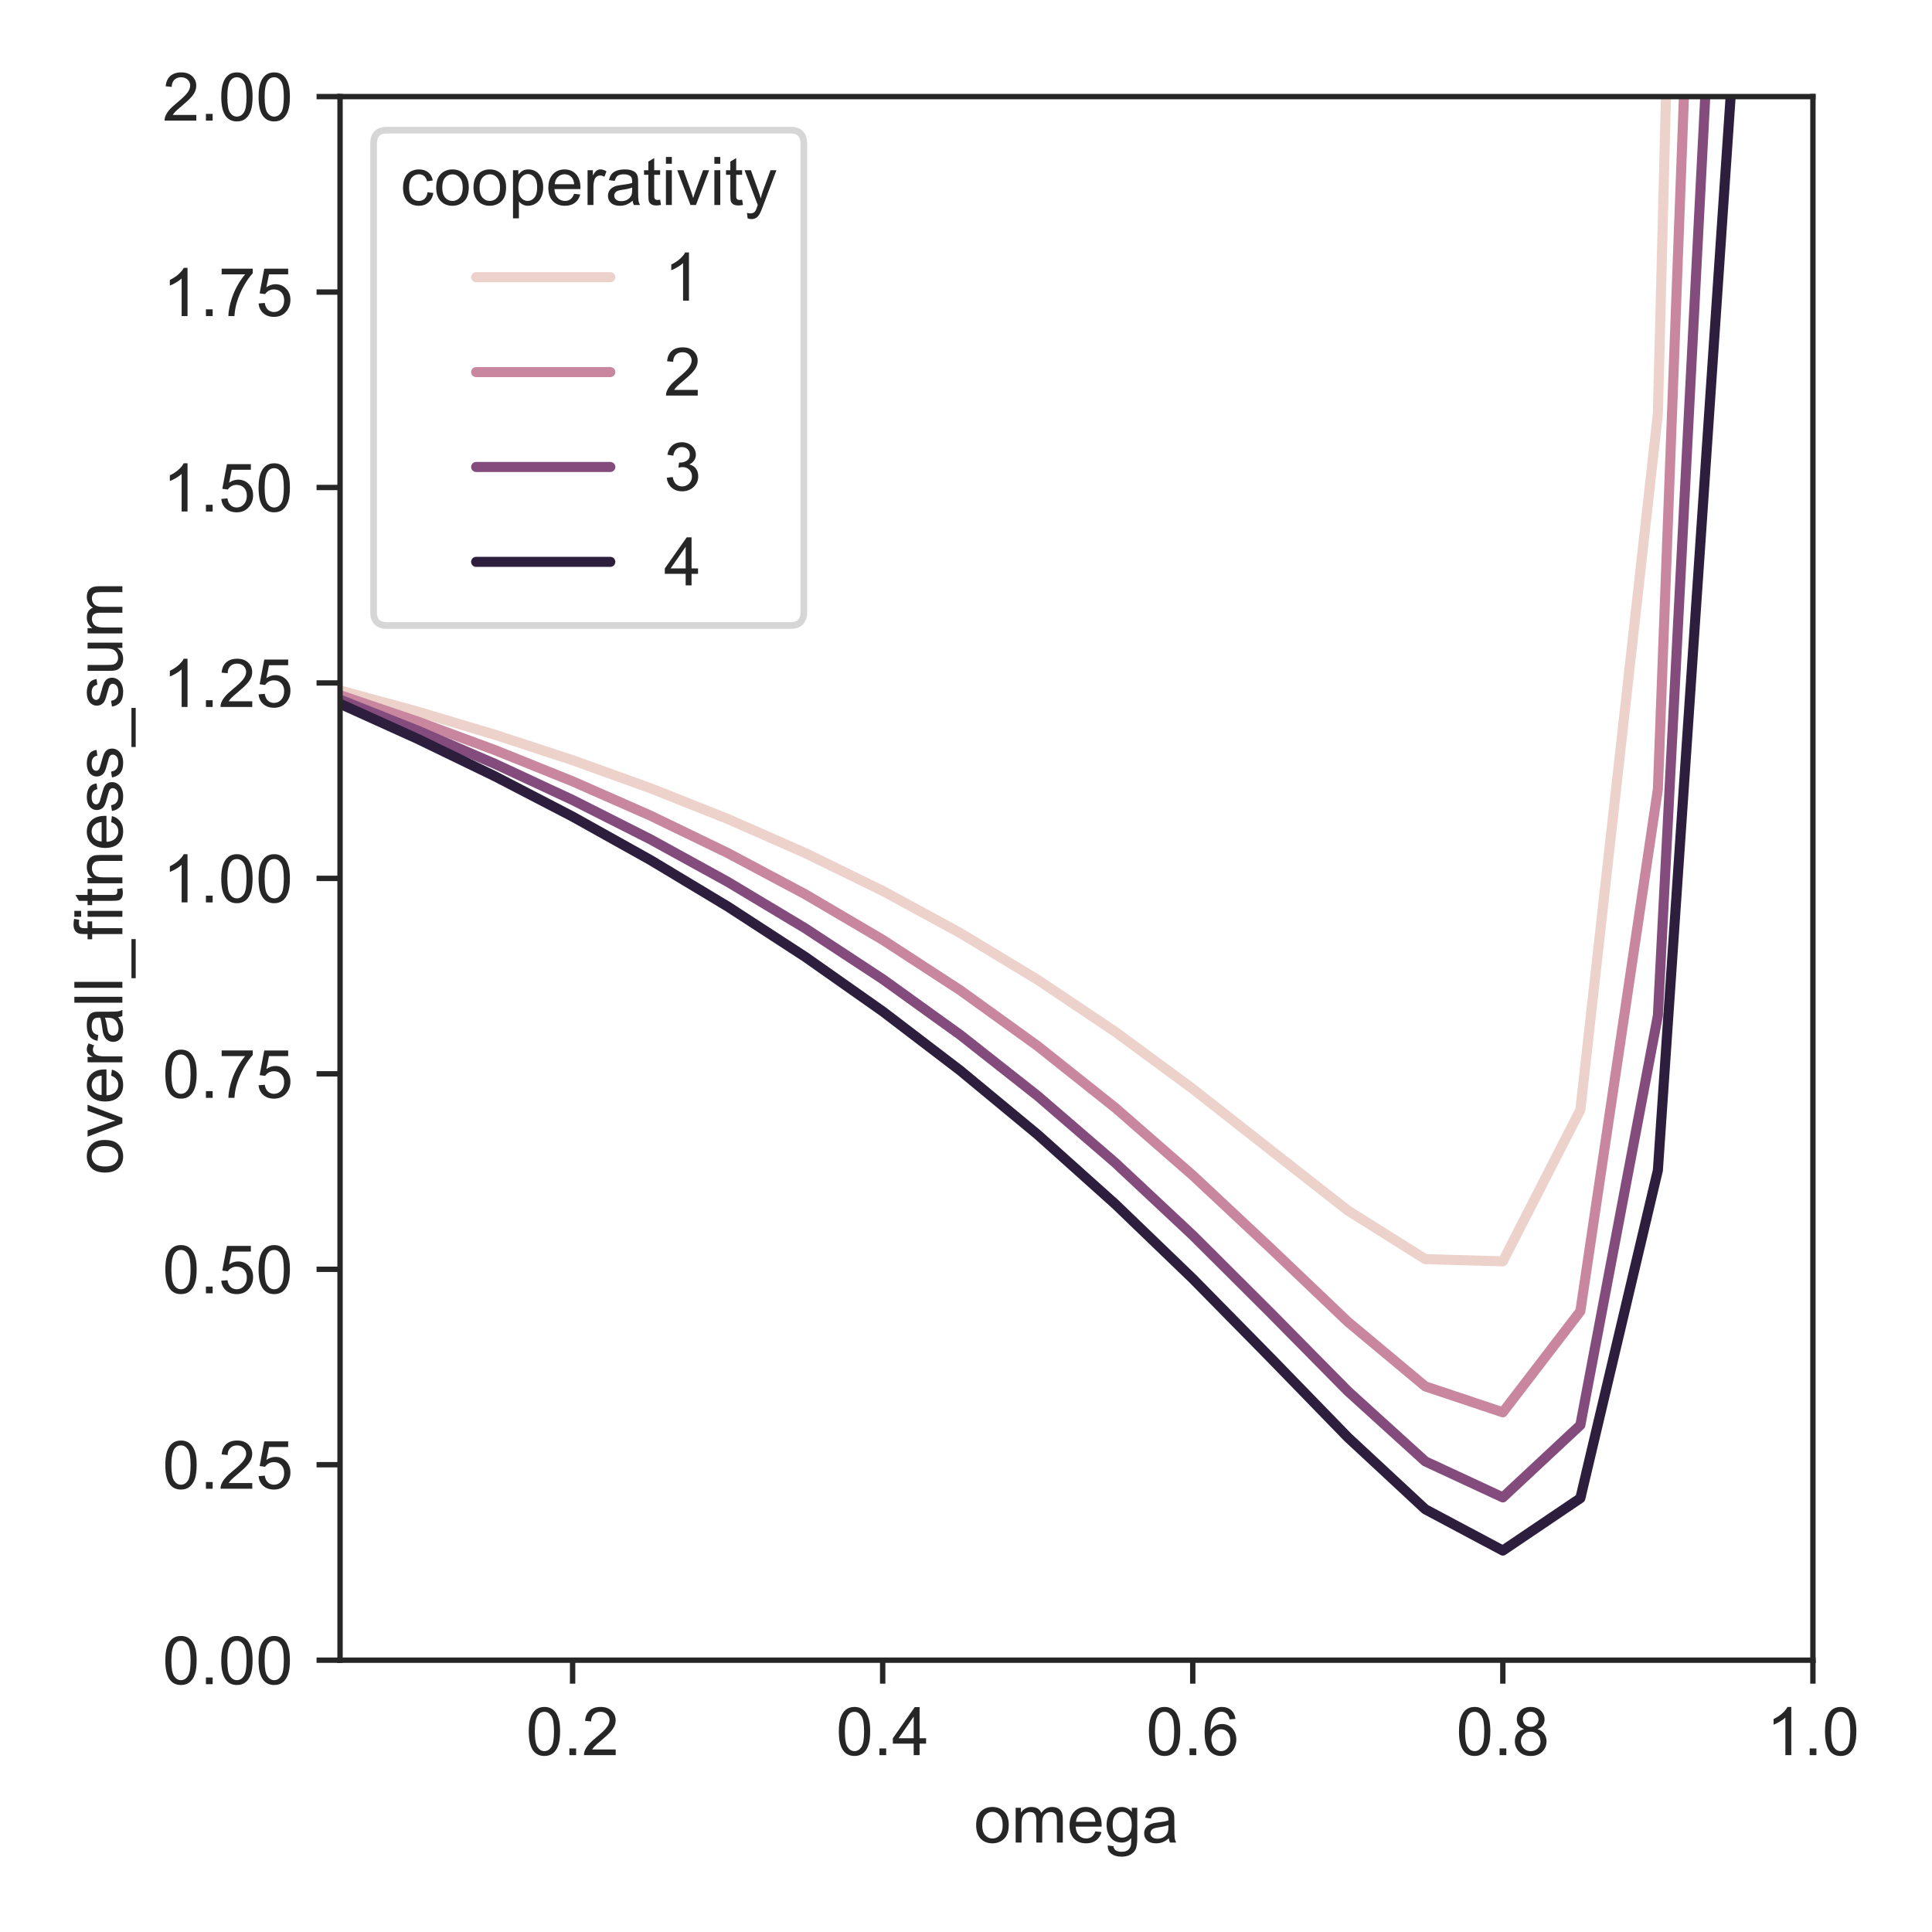
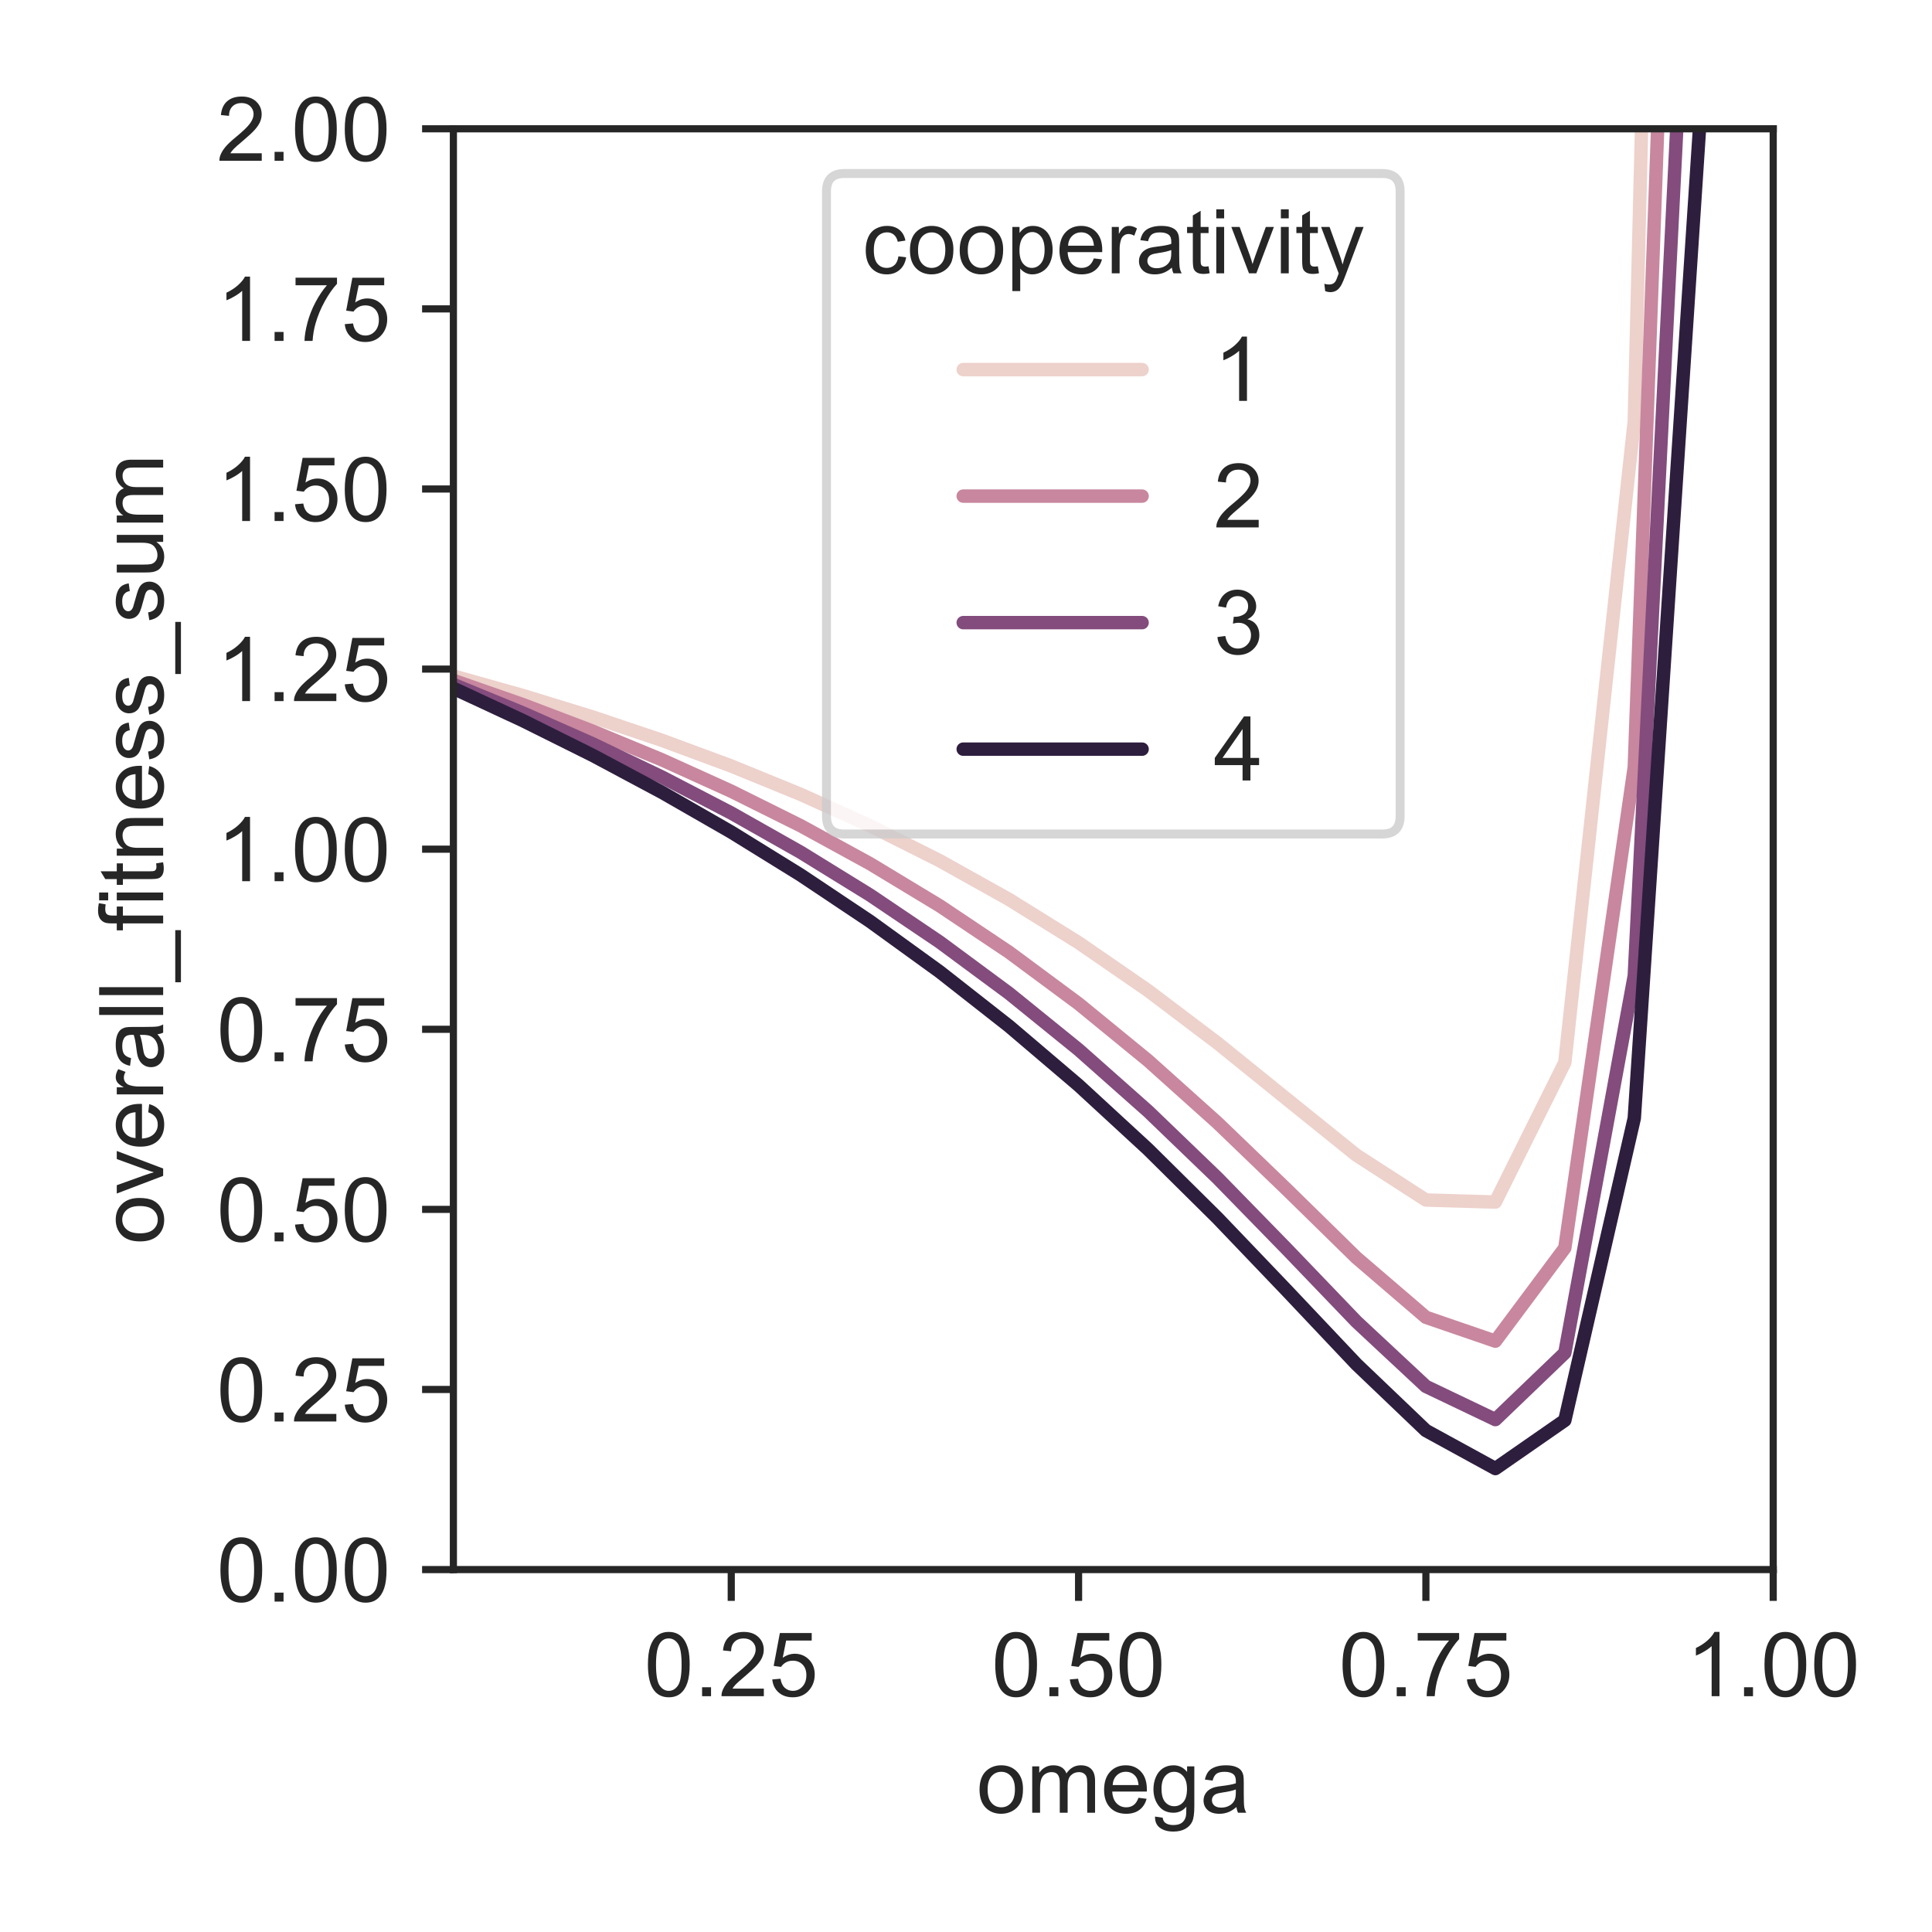
- <svg xmlns="http://www.w3.org/2000/svg" xmlns:xlink="http://www.w3.org/1999/xlink" width="288pt" height="288pt" viewBox="0 0 288 288" version="1.1">
+ <svg xmlns="http://www.w3.org/2000/svg" xmlns:xlink="http://www.w3.org/1999/xlink" width="216pt" height="216pt" viewBox="0 0 216 216" version="1.1">
  <defs>
    <style type="text/css">*{stroke-linejoin: round; stroke-linecap: butt}</style>
  </defs>
  <g id="figure_1">
    <g id="patch_1">
-       <path d="M 0 288  L 288 288  L 288 0  L 0 0  z " style="fill: #ffffff" />
+       <path d="M 0 216  L 216 216  L 216 0  L 0 0  z " style="fill: #ffffff" />
    </g>
    <g id="axes_1">
      <g id="patch_2">
-         <path d="M 50.69 247.48  L 270.248 247.48  L 270.248 14.4  L 50.69 14.4  z " style="fill: #ffffff" />
+         <path d="M 50.69 175.48  L 198.248 175.48  L 198.248 14.4  L 50.69 14.4  z " style="fill: #ffffff" />
      </g>
      <g id="matplotlib.axis_1">
        <g id="xtick_1">
          <g id="line2d_1">
            <defs>
-               <path id="mecb8805263" d="M 0 0  L 0 3.5  " style="stroke: #262626; stroke-width: 0.8" />
-             </defs>
-             <g>
-               <use xlink:href="#mecb8805263" x="85.357" y="247.48" style="fill: #262626; stroke: #262626; stroke-width: 0.8" />
+               <path id="ma1449788e1" d="M 0 0  L 0 3.5  " style="stroke: #262626; stroke-width: 0.8" />
+             </defs>
+             <g>
+               <use xlink:href="#ma1449788e1" x="81.755" y="175.48" style="fill: #262626; stroke: #262626; stroke-width: 0.8" />
            </g>
          </g>
          <g id="text_1">
-             <g style="fill: #262626" transform="translate(78.40697 261.6378)scale(0.1 -0.1)">
+             <g style="fill: #262626" transform="translate(72.02427 189.6378)scale(0.1 -0.1)">
              <defs>
                <path id="ArialMT-30" d="M 266 2259  Q 266 3072 433 3567  Q 600 4063 929 4331  Q 1259 4600 1759 4600  Q 2128 4600 2406 4451  Q 2684 4303 2865 4023  Q 3047 3744 3150 3342  Q 3253 2941 3253 2259  Q 3253 1453 3087 958  Q 2922 463 2592 192  Q 2263 -78 1759 -78  Q 1097 -78 719 397  Q 266 969 266 2259  z M 844 2259  Q 844 1131 1108 757  Q 1372 384 1759 384  Q 2147 384 2411 759  Q 2675 1134 2675 2259  Q 2675 3391 2411 3762  Q 2147 4134 1753 4134  Q 1366 4134 1134 3806  Q 844 3388 844 2259  z " transform="scale(0.015625)" />
                <path id="ArialMT-2e" d="M 581 0  L 581 641  L 1222 641  L 1222 0  L 581 0  z " transform="scale(0.015625)" />
                <path id="ArialMT-32" d="M 3222 541  L 3222 0  L 194 0  Q 188 203 259 391  Q 375 700 629 1000  Q 884 1300 1366 1694  Q 2113 2306 2375 2664  Q 2638 3022 2638 3341  Q 2638 3675 2398 3904  Q 2159 4134 1775 4134  Q 1369 4134 1125 3890  Q 881 3647 878 3216  L 300 3275  Q 359 3922 746 4261  Q 1134 4600 1788 4600  Q 2447 4600 2831 4234  Q 3216 3869 3216 3328  Q 3216 3053 3103 2787  Q 2991 2522 2730 2228  Q 2469 1934 1863 1422  Q 1356 997 1212 845  Q 1069 694 975 541  L 3222 541  z " transform="scale(0.015625)" />
+                 <path id="ArialMT-35" d="M 266 1200  L 856 1250  Q 922 819 1161 601  Q 1400 384 1738 384  Q 2144 384 2425 690  Q 2706 997 2706 1503  Q 2706 1984 2436 2262  Q 2166 2541 1728 2541  Q 1456 2541 1237 2417  Q 1019 2294 894 2097  L 366 2166  L 809 4519  L 3088 4519  L 3088 3981  L 1259 3981  L 1013 2750  Q 1425 3038 1878 3038  Q 2478 3038 2890 2622  Q 3303 2206 3303 1553  Q 3303 931 2941 478  Q 2500 -78 1738 -78  Q 1113 -78 717 272  Q 322 622 266 1200  z " transform="scale(0.015625)" />
              </defs>
              <use xlink:href="#ArialMT-30" />
              <use xlink:href="#ArialMT-2e" x="55.615" />
              <use xlink:href="#ArialMT-32" x="83.398" />
+               <use xlink:href="#ArialMT-35" x="139.014" />
            </g>
          </g>
        </g>
        <g id="xtick_2">
          <g id="line2d_2">
            <g>
-               <use xlink:href="#mecb8805263" x="131.58" y="247.48" style="fill: #262626; stroke: #262626; stroke-width: 0.8" />
+               <use xlink:href="#ma1449788e1" x="120.586" y="175.48" style="fill: #262626; stroke: #262626; stroke-width: 0.8" />
            </g>
          </g>
          <g id="text_2">
-             <g style="fill: #262626" transform="translate(124.6296 261.6378)scale(0.1 -0.1)">
-               <defs>
-                 <path id="ArialMT-34" d="M 2069 0  L 2069 1097  L 81 1097  L 81 1613  L 2172 4581  L 2631 4581  L 2631 1613  L 3250 1613  L 3250 1097  L 2631 1097  L 2631 0  L 2069 0  z M 2069 1613  L 2069 3678  L 634 1613  L 2069 1613  z " transform="scale(0.015625)" />
-               </defs>
-               <use xlink:href="#ArialMT-30" />
-               <use xlink:href="#ArialMT-2e" x="55.615" />
-               <use xlink:href="#ArialMT-34" x="83.398" />
+             <g style="fill: #262626" transform="translate(110.8552 189.6378)scale(0.1 -0.1)">
+               <use xlink:href="#ArialMT-30" />
+               <use xlink:href="#ArialMT-2e" x="55.615" />
+               <use xlink:href="#ArialMT-35" x="83.398" />
+               <use xlink:href="#ArialMT-30" x="139.014" />
            </g>
          </g>
        </g>
        <g id="xtick_3">
          <g id="line2d_3">
            <g>
-               <use xlink:href="#mecb8805263" x="177.802" y="247.48" style="fill: #262626; stroke: #262626; stroke-width: 0.8" />
+               <use xlink:href="#ma1449788e1" x="159.417" y="175.48" style="fill: #262626; stroke: #262626; stroke-width: 0.8" />
            </g>
          </g>
          <g id="text_3">
-             <g style="fill: #262626" transform="translate(170.8522 261.6378)scale(0.1 -0.1)">
+             <g style="fill: #262626" transform="translate(149.6861 189.6378)scale(0.1 -0.1)">
              <defs>
-                 <path id="ArialMT-36" d="M 3184 3459  L 2625 3416  Q 2550 3747 2413 3897  Q 2184 4138 1850 4138  Q 1581 4138 1378 3988  Q 1113 3794 959 3422  Q 806 3050 800 2363  Q 1003 2672 1297 2822  Q 1591 2972 1913 2972  Q 2475 2972 2870 2558  Q 3266 2144 3266 1488  Q 3266 1056 3080 686  Q 2894 316 2569 119  Q 2244 -78 1831 -78  Q 1128 -78 684 439  Q 241 956 241 2144  Q 241 3472 731 4075  Q 1159 4600 1884 4600  Q 2425 4600 2770 4297  Q 3116 3994 3184 3459  z M 888 1484  Q 888 1194 1011 928  Q 1134 663 1356 523  Q 1578 384 1822 384  Q 2178 384 2434 671  Q 2691 959 2691 1453  Q 2691 1928 2437 2201  Q 2184 2475 1800 2475  Q 1419 2475 1153 2201  Q 888 1928 888 1484  z " transform="scale(0.015625)" />
+                 <path id="ArialMT-37" d="M 303 3981  L 303 4522  L 3269 4522  L 3269 4084  Q 2831 3619 2401 2847  Q 1972 2075 1738 1259  Q 1569 684 1522 0  L 944 0  Q 953 541 1156 1306  Q 1359 2072 1739 2783  Q 2119 3494 2547 3981  L 303 3981  z " transform="scale(0.015625)" />
              </defs>
              <use xlink:href="#ArialMT-30" />
              <use xlink:href="#ArialMT-2e" x="55.615" />
-               <use xlink:href="#ArialMT-36" x="83.398" />
+               <use xlink:href="#ArialMT-37" x="83.398" />
+               <use xlink:href="#ArialMT-35" x="139.014" />
            </g>
          </g>
        </g>
        <g id="xtick_4">
          <g id="line2d_4">
            <g>
-               <use xlink:href="#mecb8805263" x="224.025" y="247.48" style="fill: #262626; stroke: #262626; stroke-width: 0.8" />
+               <use xlink:href="#ma1449788e1" x="198.248" y="175.48" style="fill: #262626; stroke: #262626; stroke-width: 0.8" />
            </g>
          </g>
          <g id="text_4">
-             <g style="fill: #262626" transform="translate(217.0749 261.6378)scale(0.1 -0.1)">
-               <defs>
-                 <path id="ArialMT-38" d="M 1131 2484  Q 781 2613 612 2850  Q 444 3088 444 3419  Q 444 3919 803 4259  Q 1163 4600 1759 4600  Q 2359 4600 2725 4251  Q 3091 3903 3091 3403  Q 3091 3084 2923 2848  Q 2756 2613 2416 2484  Q 2838 2347 3058 2040  Q 3278 1734 3278 1309  Q 3278 722 2862 322  Q 2447 -78 1769 -78  Q 1091 -78 675 323  Q 259 725 259 1325  Q 259 1772 486 2073  Q 713 2375 1131 2484  z M 1019 3438  Q 1019 3113 1228 2906  Q 1438 2700 1772 2700  Q 2097 2700 2305 2904  Q 2513 3109 2513 3406  Q 2513 3716 2298 3927  Q 2084 4138 1766 4138  Q 1444 4138 1231 3931  Q 1019 3725 1019 3438  z M 838 1322  Q 838 1081 952 856  Q 1066 631 1291 507  Q 1516 384 1775 384  Q 2178 384 2440 643  Q 2703 903 2703 1303  Q 2703 1709 2433 1975  Q 2163 2241 1756 2241  Q 1359 2241 1098 1978  Q 838 1716 838 1322  z " transform="scale(0.015625)" />
-               </defs>
-               <use xlink:href="#ArialMT-30" />
-               <use xlink:href="#ArialMT-2e" x="55.615" />
-               <use xlink:href="#ArialMT-38" x="83.398" />
-             </g>
-           </g>
-         </g>
-         <g id="xtick_5">
-           <g id="line2d_5">
-             <g>
-               <use xlink:href="#mecb8805263" x="270.248" y="247.48" style="fill: #262626; stroke: #262626; stroke-width: 0.8" />
-             </g>
-           </g>
-           <g id="text_5">
-             <g style="fill: #262626" transform="translate(263.2975 261.6378)scale(0.1 -0.1)">
+             <g style="fill: #262626" transform="translate(188.517 189.6378)scale(0.1 -0.1)">
              <defs>
                <path id="ArialMT-31" d="M 2384 0  L 1822 0  L 1822 3584  Q 1619 3391 1289 3197  Q 959 3003 697 2906  L 697 3450  Q 1169 3672 1522 3987  Q 1875 4303 2022 4600  L 2384 4600  L 2384 0  z " transform="scale(0.015625)" />
              </defs>
              <use xlink:href="#ArialMT-31" />
              <use xlink:href="#ArialMT-2e" x="55.615" />
              <use xlink:href="#ArialMT-30" x="83.398" />
-             </g>
-           </g>
-         </g>
-         <g id="text_6">
-           <g style="fill: #262626" transform="translate(145.182 274.6659)scale(0.1 -0.1)">
+               <use xlink:href="#ArialMT-30" x="139.014" />
+             </g>
+           </g>
+         </g>
+         <g id="text_5">
+           <g style="fill: #262626" transform="translate(109.182 202.6659)scale(0.1 -0.1)">
            <defs>
              <path id="ArialMT-6f" d="M 213 1659  Q 213 2581 725 3025  Q 1153 3394 1769 3394  Q 2453 3394 2887 2945  Q 3322 2497 3322 1706  Q 3322 1066 3130 698  Q 2938 331 2570 128  Q 2203 -75 1769 -75  Q 1072 -75 642 372  Q 213 819 213 1659  z M 791 1659  Q 791 1022 1069 705  Q 1347 388 1769 388  Q 2188 388 2466 706  Q 2744 1025 2744 1678  Q 2744 2294 2464 2611  Q 2184 2928 1769 2928  Q 1347 2928 1069 2612  Q 791 2297 791 1659  z " transform="scale(0.015625)" />
              <path id="ArialMT-6d" d="M 422 0  L 422 3319  L 925 3319  L 925 2853  Q 1081 3097 1340 3245  Q 1600 3394 1931 3394  Q 2300 3394 2536 3241  Q 2772 3088 2869 2813  Q 3263 3394 3894 3394  Q 4388 3394 4653 3120  Q 4919 2847 4919 2278  L 4919 0  L 4359 0  L 4359 2091  Q 4359 2428 4304 2576  Q 4250 2725 4106 2815  Q 3963 2906 3769 2906  Q 3419 2906 3187 2673  Q 2956 2441 2956 1928  L 2956 0  L 2394 0  L 2394 2156  Q 2394 2531 2256 2718  Q 2119 2906 1806 2906  Q 1569 2906 1367 2781  Q 1166 2656 1075 2415  Q 984 2175 984 1722  L 984 0  L 422 0  z " transform="scale(0.015625)" />
              <path id="ArialMT-65" d="M 2694 1069  L 3275 997  Q 3138 488 2766 206  Q 2394 -75 1816 -75  Q 1088 -75 661 373  Q 234 822 234 1631  Q 234 2469 665 2931  Q 1097 3394 1784 3394  Q 2450 3394 2872 2941  Q 3294 2488 3294 1666  Q 3294 1616 3291 1516  L 816 1516  Q 847 969 1125 678  Q 1403 388 1819 388  Q 2128 388 2347 550  Q 2566 713 2694 1069  z M 847 1978  L 2700 1978  Q 2663 2397 2488 2606  Q 2219 2931 1791 2931  Q 1403 2931 1139 2672  Q 875 2413 847 1978  z " transform="scale(0.015625)" />
              <path id="ArialMT-67" d="M 319 -275  L 866 -356  Q 900 -609 1056 -725  Q 1266 -881 1628 -881  Q 2019 -881 2231 -725  Q 2444 -569 2519 -288  Q 2563 -116 2559 434  Q 2191 0 1641 0  Q 956 0 581 494  Q 206 988 206 1678  Q 206 2153 378 2554  Q 550 2956 876 3175  Q 1203 3394 1644 3394  Q 2231 3394 2613 2919  L 2613 3319  L 3131 3319  L 3131 450  Q 3131 -325 2973 -648  Q 2816 -972 2473 -1159  Q 2131 -1347 1631 -1347  Q 1038 -1347 672 -1080  Q 306 -813 319 -275  z M 784 1719  Q 784 1066 1043 766  Q 1303 466 1694 466  Q 2081 466 2343 764  Q 2606 1063 2606 1700  Q 2606 2309 2336 2618  Q 2066 2928 1684 2928  Q 1309 2928 1046 2623  Q 784 2319 784 1719  z " transform="scale(0.015625)" />
              <path id="ArialMT-61" d="M 2588 409  Q 2275 144 1986 34  Q 1697 -75 1366 -75  Q 819 -75 525 192  Q 231 459 231 875  Q 231 1119 342 1320  Q 453 1522 633 1644  Q 813 1766 1038 1828  Q 1203 1872 1538 1913  Q 2219 1994 2541 2106  Q 2544 2222 2544 2253  Q 2544 2597 2384 2738  Q 2169 2928 1744 2928  Q 1347 2928 1158 2789  Q 969 2650 878 2297  L 328 2372  Q 403 2725 575 2942  Q 747 3159 1072 3276  Q 1397 3394 1825 3394  Q 2250 3394 2515 3294  Q 2781 3194 2906 3042  Q 3031 2891 3081 2659  Q 3109 2516 3109 2141  L 3109 1391  Q 3109 606 3145 398  Q 3181 191 3288 0  L 2700 0  Q 2613 175 2588 409  z M 2541 1666  Q 2234 1541 1622 1453  Q 1275 1403 1131 1340  Q 988 1278 909 1158  Q 831 1038 831 891  Q 831 666 1001 516  Q 1172 366 1500 366  Q 1825 366 2078 508  Q 2331 650 2450 897  Q 2541 1088 2541 1459  L 2541 1666  z " transform="scale(0.015625)" />
            </defs>
            <use xlink:href="#ArialMT-6f" />
            <use xlink:href="#ArialMT-6d" x="55.615" />
            <use xlink:href="#ArialMT-65" x="138.916" />
            <use xlink:href="#ArialMT-67" x="194.531" />
            <use xlink:href="#ArialMT-61" x="250.146" />
          </g>
        </g>
      </g>
      <g id="matplotlib.axis_2">
        <g id="ytick_1">
+           <g id="line2d_5">
+             <defs>
+               <path id="m97aaf842d3" d="M 0 0  L -3.5 0  " style="stroke: #262626; stroke-width: 0.8" />
+             </defs>
+             <g>
+               <use xlink:href="#m97aaf842d3" x="50.69" y="175.48" style="fill: #262626; stroke: #262626; stroke-width: 0.8" />
+             </g>
+           </g>
+           <g id="text_6">
+             <g style="fill: #262626" transform="translate(24.22906 179.0589)scale(0.1 -0.1)">
+               <use xlink:href="#ArialMT-30" />
+               <use xlink:href="#ArialMT-2e" x="55.615" />
+               <use xlink:href="#ArialMT-30" x="83.398" />
+               <use xlink:href="#ArialMT-30" x="139.014" />
+             </g>
+           </g>
+         </g>
+         <g id="ytick_2">
          <g id="line2d_6">
-             <defs>
-               <path id="m319277cb1b" d="M 0 0  L -3.5 0  " style="stroke: #262626; stroke-width: 0.8" />
-             </defs>
-             <g>
-               <use xlink:href="#m319277cb1b" x="50.69" y="247.48" style="fill: #262626; stroke: #262626; stroke-width: 0.8" />
+             <g>
+               <use xlink:href="#m97aaf842d3" x="50.69" y="155.345" style="fill: #262626; stroke: #262626; stroke-width: 0.8" />
            </g>
          </g>
          <g id="text_7">
-             <g style="fill: #262626" transform="translate(24.22906 251.0589)scale(0.1 -0.1)">
-               <use xlink:href="#ArialMT-30" />
+             <g style="fill: #262626" transform="translate(24.22906 158.9239)scale(0.1 -0.1)">
+               <use xlink:href="#ArialMT-30" />
+               <use xlink:href="#ArialMT-2e" x="55.615" />
+               <use xlink:href="#ArialMT-32" x="83.398" />
+               <use xlink:href="#ArialMT-35" x="139.014" />
+             </g>
+           </g>
+         </g>
+         <g id="ytick_3">
+           <g id="line2d_7">
+             <g>
+               <use xlink:href="#m97aaf842d3" x="50.69" y="135.21" style="fill: #262626; stroke: #262626; stroke-width: 0.8" />
+             </g>
+           </g>
+           <g id="text_8">
+             <g style="fill: #262626" transform="translate(24.22906 138.7889)scale(0.1 -0.1)">
+               <use xlink:href="#ArialMT-30" />
+               <use xlink:href="#ArialMT-2e" x="55.615" />
+               <use xlink:href="#ArialMT-35" x="83.398" />
+               <use xlink:href="#ArialMT-30" x="139.014" />
+             </g>
+           </g>
+         </g>
+         <g id="ytick_4">
+           <g id="line2d_8">
+             <g>
+               <use xlink:href="#m97aaf842d3" x="50.69" y="115.075" style="fill: #262626; stroke: #262626; stroke-width: 0.8" />
+             </g>
+           </g>
+           <g id="text_9">
+             <g style="fill: #262626" transform="translate(24.22906 118.6539)scale(0.1 -0.1)">
+               <use xlink:href="#ArialMT-30" />
+               <use xlink:href="#ArialMT-2e" x="55.615" />
+               <use xlink:href="#ArialMT-37" x="83.398" />
+               <use xlink:href="#ArialMT-35" x="139.014" />
+             </g>
+           </g>
+         </g>
+         <g id="ytick_5">
+           <g id="line2d_9">
+             <g>
+               <use xlink:href="#m97aaf842d3" x="50.69" y="94.94" style="fill: #262626; stroke: #262626; stroke-width: 0.8" />
+             </g>
+           </g>
+           <g id="text_10">
+             <g style="fill: #262626" transform="translate(24.22906 98.51891)scale(0.1 -0.1)">
+               <use xlink:href="#ArialMT-31" />
              <use xlink:href="#ArialMT-2e" x="55.615" />
              <use xlink:href="#ArialMT-30" x="83.398" />
              <use xlink:href="#ArialMT-30" x="139.014" />
            </g>
          </g>
        </g>
-         <g id="ytick_2">
-           <g id="line2d_7">
-             <g>
-               <use xlink:href="#m319277cb1b" x="50.69" y="218.345" style="fill: #262626; stroke: #262626; stroke-width: 0.8" />
-             </g>
-           </g>
-           <g id="text_8">
-             <g style="fill: #262626" transform="translate(24.22906 221.9239)scale(0.1 -0.1)">
-               <defs>
-                 <path id="ArialMT-35" d="M 266 1200  L 856 1250  Q 922 819 1161 601  Q 1400 384 1738 384  Q 2144 384 2425 690  Q 2706 997 2706 1503  Q 2706 1984 2436 2262  Q 2166 2541 1728 2541  Q 1456 2541 1237 2417  Q 1019 2294 894 2097  L 366 2166  L 809 4519  L 3088 4519  L 3088 3981  L 1259 3981  L 1013 2750  Q 1425 3038 1878 3038  Q 2478 3038 2890 2622  Q 3303 2206 3303 1553  Q 3303 931 2941 478  Q 2500 -78 1738 -78  Q 1113 -78 717 272  Q 322 622 266 1200  z " transform="scale(0.015625)" />
-               </defs>
-               <use xlink:href="#ArialMT-30" />
+         <g id="ytick_6">
+           <g id="line2d_10">
+             <g>
+               <use xlink:href="#m97aaf842d3" x="50.69" y="74.805" style="fill: #262626; stroke: #262626; stroke-width: 0.8" />
+             </g>
+           </g>
+           <g id="text_11">
+             <g style="fill: #262626" transform="translate(24.22906 78.38391)scale(0.1 -0.1)">
+               <use xlink:href="#ArialMT-31" />
              <use xlink:href="#ArialMT-2e" x="55.615" />
              <use xlink:href="#ArialMT-32" x="83.398" />
              <use xlink:href="#ArialMT-35" x="139.014" />
            </g>
          </g>
        </g>
-         <g id="ytick_3">
-           <g id="line2d_8">
-             <g>
-               <use xlink:href="#m319277cb1b" x="50.69" y="189.21" style="fill: #262626; stroke: #262626; stroke-width: 0.8" />
-             </g>
-           </g>
-           <g id="text_9">
-             <g style="fill: #262626" transform="translate(24.22906 192.7889)scale(0.1 -0.1)">
-               <use xlink:href="#ArialMT-30" />
+         <g id="ytick_7">
+           <g id="line2d_11">
+             <g>
+               <use xlink:href="#m97aaf842d3" x="50.69" y="54.67" style="fill: #262626; stroke: #262626; stroke-width: 0.8" />
+             </g>
+           </g>
+           <g id="text_12">
+             <g style="fill: #262626" transform="translate(24.22906 58.24891)scale(0.1 -0.1)">
+               <use xlink:href="#ArialMT-31" />
              <use xlink:href="#ArialMT-2e" x="55.615" />
              <use xlink:href="#ArialMT-35" x="83.398" />
              <use xlink:href="#ArialMT-30" x="139.014" />
            </g>
          </g>
        </g>
-         <g id="ytick_4">
-           <g id="line2d_9">
-             <g>
-               <use xlink:href="#m319277cb1b" x="50.69" y="160.075" style="fill: #262626; stroke: #262626; stroke-width: 0.8" />
-             </g>
-           </g>
-           <g id="text_10">
-             <g style="fill: #262626" transform="translate(24.22906 163.6539)scale(0.1 -0.1)">
-               <defs>
-                 <path id="ArialMT-37" d="M 303 3981  L 303 4522  L 3269 4522  L 3269 4084  Q 2831 3619 2401 2847  Q 1972 2075 1738 1259  Q 1569 684 1522 0  L 944 0  Q 953 541 1156 1306  Q 1359 2072 1739 2783  Q 2119 3494 2547 3981  L 303 3981  z " transform="scale(0.015625)" />
-               </defs>
-               <use xlink:href="#ArialMT-30" />
+         <g id="ytick_8">
+           <g id="line2d_12">
+             <g>
+               <use xlink:href="#m97aaf842d3" x="50.69" y="34.535" style="fill: #262626; stroke: #262626; stroke-width: 0.8" />
+             </g>
+           </g>
+           <g id="text_13">
+             <g style="fill: #262626" transform="translate(24.22906 38.11391)scale(0.1 -0.1)">
+               <use xlink:href="#ArialMT-31" />
              <use xlink:href="#ArialMT-2e" x="55.615" />
              <use xlink:href="#ArialMT-37" x="83.398" />
              <use xlink:href="#ArialMT-35" x="139.014" />
            </g>
          </g>
        </g>
-         <g id="ytick_5">
-           <g id="line2d_10">
-             <g>
-               <use xlink:href="#m319277cb1b" x="50.69" y="130.94" style="fill: #262626; stroke: #262626; stroke-width: 0.8" />
-             </g>
-           </g>
-           <g id="text_11">
-             <g style="fill: #262626" transform="translate(24.22906 134.5189)scale(0.1 -0.1)">
-               <use xlink:href="#ArialMT-31" />
-               <use xlink:href="#ArialMT-2e" x="55.615" />
-               <use xlink:href="#ArialMT-30" x="83.398" />
-               <use xlink:href="#ArialMT-30" x="139.014" />
-             </g>
-           </g>
-         </g>
-         <g id="ytick_6">
-           <g id="line2d_11">
-             <g>
-               <use xlink:href="#m319277cb1b" x="50.69" y="101.805" style="fill: #262626; stroke: #262626; stroke-width: 0.8" />
-             </g>
-           </g>
-           <g id="text_12">
-             <g style="fill: #262626" transform="translate(24.22906 105.3839)scale(0.1 -0.1)">
-               <use xlink:href="#ArialMT-31" />
-               <use xlink:href="#ArialMT-2e" x="55.615" />
-               <use xlink:href="#ArialMT-32" x="83.398" />
-               <use xlink:href="#ArialMT-35" x="139.014" />
-             </g>
-           </g>
-         </g>
-         <g id="ytick_7">
-           <g id="line2d_12">
-             <g>
-               <use xlink:href="#m319277cb1b" x="50.69" y="72.67" style="fill: #262626; stroke: #262626; stroke-width: 0.8" />
-             </g>
-           </g>
-           <g id="text_13">
-             <g style="fill: #262626" transform="translate(24.22906 76.24891)scale(0.1 -0.1)">
-               <use xlink:href="#ArialMT-31" />
-               <use xlink:href="#ArialMT-2e" x="55.615" />
-               <use xlink:href="#ArialMT-35" x="83.398" />
-               <use xlink:href="#ArialMT-30" x="139.014" />
-             </g>
-           </g>
-         </g>
-         <g id="ytick_8">
+         <g id="ytick_9">
          <g id="line2d_13">
            <g>
-               <use xlink:href="#m319277cb1b" x="50.69" y="43.535" style="fill: #262626; stroke: #262626; stroke-width: 0.8" />
+               <use xlink:href="#m97aaf842d3" x="50.69" y="14.4" style="fill: #262626; stroke: #262626; stroke-width: 0.8" />
            </g>
          </g>
          <g id="text_14">
-             <g style="fill: #262626" transform="translate(24.22906 47.11391)scale(0.1 -0.1)">
-               <use xlink:href="#ArialMT-31" />
-               <use xlink:href="#ArialMT-2e" x="55.615" />
-               <use xlink:href="#ArialMT-37" x="83.398" />
-               <use xlink:href="#ArialMT-35" x="139.014" />
-             </g>
-           </g>
-         </g>
-         <g id="ytick_9">
-           <g id="line2d_14">
-             <g>
-               <use xlink:href="#m319277cb1b" x="50.69" y="14.4" style="fill: #262626; stroke: #262626; stroke-width: 0.8" />
-             </g>
-           </g>
-           <g id="text_15">
            <g style="fill: #262626" transform="translate(24.22906 17.97891)scale(0.1 -0.1)">
              <use xlink:href="#ArialMT-32" />
              <use xlink:href="#ArialMT-2e" x="55.615" />
              <use xlink:href="#ArialMT-30" x="83.398" />
              <use xlink:href="#ArialMT-30" x="139.014" />
            </g>
          </g>
        </g>
-         <g id="text_16">
-           <g style="fill: #262626" transform="translate(18.24156 175.1244)rotate(-90)scale(0.1 -0.1)">
+         <g id="text_15">
+           <g style="fill: #262626" transform="translate(18.24156 139.1244)rotate(-90)scale(0.1 -0.1)">
            <defs>
              <path id="ArialMT-76" d="M 1344 0  L 81 3319  L 675 3319  L 1388 1331  Q 1503 1009 1600 663  Q 1675 925 1809 1294  L 2547 3319  L 3125 3319  L 1869 0  L 1344 0  z " transform="scale(0.015625)" />
              <path id="ArialMT-72" d="M 416 0  L 416 3319  L 922 3319  L 922 2816  Q 1116 3169 1280 3281  Q 1444 3394 1641 3394  Q 1925 3394 2219 3213  L 2025 2691  Q 1819 2813 1613 2813  Q 1428 2813 1281 2702  Q 1134 2591 1072 2394  Q 978 2094 978 1738  L 978 0  L 416 0  z " transform="scale(0.015625)" />
              <path id="ArialMT-6c" d="M 409 0  L 409 4581  L 972 4581  L 972 0  L 409 0  z " transform="scale(0.015625)" />
              <path id="ArialMT-5f" d="M -97 -1272  L -97 -866  L 3631 -866  L 3631 -1272  L -97 -1272  z " transform="scale(0.015625)" />
              <path id="ArialMT-66" d="M 556 0  L 556 2881  L 59 2881  L 59 3319  L 556 3319  L 556 3672  Q 556 4006 616 4169  Q 697 4388 901 4523  Q 1106 4659 1475 4659  Q 1713 4659 2000 4603  L 1916 4113  Q 1741 4144 1584 4144  Q 1328 4144 1222 4034  Q 1116 3925 1116 3625  L 1116 3319  L 1763 3319  L 1763 2881  L 1116 2881  L 1116 0  L 556 0  z " transform="scale(0.015625)" />
              <path id="ArialMT-69" d="M 425 3934  L 425 4581  L 988 4581  L 988 3934  L 425 3934  z M 425 0  L 425 3319  L 988 3319  L 988 0  L 425 0  z " transform="scale(0.015625)" />
              <path id="ArialMT-74" d="M 1650 503  L 1731 6  Q 1494 -44 1306 -44  Q 1000 -44 831 53  Q 663 150 594 308  Q 525 466 525 972  L 525 2881  L 113 2881  L 113 3319  L 525 3319  L 525 4141  L 1084 4478  L 1084 3319  L 1650 3319  L 1650 2881  L 1084 2881  L 1084 941  Q 1084 700 1114 631  Q 1144 563 1211 522  Q 1278 481 1403 481  Q 1497 481 1650 503  z " transform="scale(0.015625)" />
              <path id="ArialMT-6e" d="M 422 0  L 422 3319  L 928 3319  L 928 2847  Q 1294 3394 1984 3394  Q 2284 3394 2536 3286  Q 2788 3178 2913 3003  Q 3038 2828 3088 2588  Q 3119 2431 3119 2041  L 3119 0  L 2556 0  L 2556 2019  Q 2556 2363 2490 2533  Q 2425 2703 2258 2804  Q 2091 2906 1866 2906  Q 1506 2906 1245 2678  Q 984 2450 984 1813  L 984 0  L 422 0  z " transform="scale(0.015625)" />
              <path id="ArialMT-73" d="M 197 991  L 753 1078  Q 800 744 1014 566  Q 1228 388 1613 388  Q 2000 388 2187 545  Q 2375 703 2375 916  Q 2375 1106 2209 1216  Q 2094 1291 1634 1406  Q 1016 1563 777 1677  Q 538 1791 414 1992  Q 291 2194 291 2438  Q 291 2659 392 2848  Q 494 3038 669 3163  Q 800 3259 1026 3326  Q 1253 3394 1513 3394  Q 1903 3394 2198 3281  Q 2494 3169 2634 2976  Q 2775 2784 2828 2463  L 2278 2388  Q 2241 2644 2061 2787  Q 1881 2931 1553 2931  Q 1166 2931 1000 2803  Q 834 2675 834 2503  Q 834 2394 903 2306  Q 972 2216 1119 2156  Q 1203 2125 1616 2013  Q 2213 1853 2448 1751  Q 2684 1650 2818 1456  Q 2953 1263 2953 975  Q 2953 694 2789 445  Q 2625 197 2315 61  Q 2006 -75 1616 -75  Q 969 -75 630 194  Q 291 463 197 991  z " transform="scale(0.015625)" />
              <path id="ArialMT-75" d="M 2597 0  L 2597 488  Q 2209 -75 1544 -75  Q 1250 -75 995 37  Q 741 150 617 320  Q 494 491 444 738  Q 409 903 409 1263  L 409 3319  L 972 3319  L 972 1478  Q 972 1038 1006 884  Q 1059 663 1231 536  Q 1403 409 1656 409  Q 1909 409 2131 539  Q 2353 669 2445 892  Q 2538 1116 2538 1541  L 2538 3319  L 3100 3319  L 3100 0  L 2597 0  z " transform="scale(0.015625)" />
            </defs>
            <use xlink:href="#ArialMT-6f" />
            <use xlink:href="#ArialMT-76" x="55.615" />
            <use xlink:href="#ArialMT-65" x="105.615" />
            <use xlink:href="#ArialMT-72" x="161.23" />
            <use xlink:href="#ArialMT-61" x="194.531" />
            <use xlink:href="#ArialMT-6c" x="250.146" />
            <use xlink:href="#ArialMT-6c" x="272.363" />
            <use xlink:href="#ArialMT-5f" x="294.58" />
            <use xlink:href="#ArialMT-66" x="350.195" />
            <use xlink:href="#ArialMT-69" x="377.979" />
            <use xlink:href="#ArialMT-74" x="400.195" />
            <use xlink:href="#ArialMT-6e" x="427.979" />
            <use xlink:href="#ArialMT-65" x="483.594" />
            <use xlink:href="#ArialMT-73" x="539.209" />
            <use xlink:href="#ArialMT-73" x="589.209" />
            <use xlink:href="#ArialMT-5f" x="639.209" />
            <use xlink:href="#ArialMT-73" x="694.824" />
            <use xlink:href="#ArialMT-75" x="744.824" />
            <use xlink:href="#ArialMT-6d" x="800.439" />
          </g>
        </g>
      </g>
+       <g id="line2d_14">
+         <path d="M 50.69 75.575  L 58.456 77.76  L 66.222 80.148  L 73.989 82.763  L 81.755 85.64  L 89.521 88.813  L 97.287 92.326  L 105.053 96.225  L 112.819 100.563  L 120.586 105.39  L 128.352 110.744  L 136.118 116.619  L 143.884 122.896  L 151.65 129.152  L 159.417 134.163  L 167.183 134.39  L 174.949 118.786  L 182.715 47.075  L 183.911 -1  " clip-path="url(#peffb305808)" style="fill: none; stroke: #edd1cb; stroke-width: 1.5; stroke-linecap: round" />
+       </g>
      <g id="line2d_15">
-         <path d="M 50.69 102.919  L 62.246 106.082  L 73.801 109.536  L 85.357 113.321  L 96.913 117.483  L 108.468 122.074  L 120.024 127.157  L 131.58 132.799  L 143.135 139.076  L 154.691 146.061  L 166.247 153.808  L 177.802 162.31  L 189.358 171.392  L 200.914 180.445  L 212.469 187.695  L 224.025 188.024  L 235.581 165.445  L 247.136 61.68  L 248.74 -1  " clip-path="url(#p88ab9fbc21)" style="fill: none; stroke: #edd1cb; stroke-width: 1.5; stroke-linecap: round" />
+         <path d="M 50.69 76.068  L 58.456 78.779  L 66.222 81.727  L 73.989 84.942  L 81.755 88.459  L 89.521 92.321  L 97.287 96.572  L 105.053 101.267  L 112.819 106.462  L 120.586 112.215  L 128.352 118.569  L 136.118 125.533  L 143.884 133.005  L 151.65 140.613  L 159.417 147.276  L 167.183 149.943  L 174.949 139.526  L 182.715 85.755  L 185.891 -1  " clip-path="url(#peffb305808)" style="fill: none; stroke: #c8879e; stroke-width: 1.5; stroke-linecap: round" />
      </g>
      <g id="line2d_16">
-         <path d="M 50.69 103.632  L 62.246 107.555  L 73.801 111.821  L 85.357 116.472  L 96.913 121.562  L 108.468 127.15  L 120.024 133.302  L 131.58 140.096  L 143.135 147.613  L 154.691 155.936  L 166.247 165.131  L 177.802 175.207  L 189.358 186.019  L 200.914 197.028  L 212.469 206.67  L 224.025 210.529  L 235.581 195.456  L 247.136 117.649  L 251.603 -1  " clip-path="url(#p88ab9fbc21)" style="fill: none; stroke: #c8879e; stroke-width: 1.5; stroke-linecap: round" />
+         <path d="M 50.69 76.526  L 58.456 79.711  L 66.222 83.147  L 73.989 86.864  L 81.755 90.899  L 89.521 95.289  L 97.287 100.079  L 105.053 105.318  L 112.819 111.059  L 120.586 117.352  L 128.352 124.235  L 136.118 131.707  L 143.884 139.665  L 151.65 147.758  L 159.417 155.001  L 167.183 158.711  L 174.949 151.259  L 182.715 109.082  L 188.234 -1  " clip-path="url(#peffb305808)" style="fill: none; stroke: #834c7d; stroke-width: 1.5; stroke-linecap: round" />
      </g>
      <g id="line2d_17">
-         <path d="M 50.69 104.295  L 62.246 108.903  L 73.801 113.875  L 85.357 119.255  L 96.913 125.092  L 108.468 131.444  L 120.024 138.375  L 131.58 145.957  L 143.135 154.264  L 154.691 163.37  L 166.247 173.33  L 177.802 184.141  L 189.358 195.656  L 200.914 207.367  L 212.469 217.847  L 224.025 223.216  L 235.581 212.432  L 247.136 151.403  L 254.993 -1  " clip-path="url(#p88ab9fbc21)" style="fill: none; stroke: #834c7d; stroke-width: 1.5; stroke-linecap: round" />
-       </g>
-       <g id="line2d_18">
-         <path d="M 50.69 104.912  L 62.246 110.14  L 73.801 115.732  L 85.357 121.729  L 96.913 128.176  L 108.468 135.125  L 120.024 142.633  L 131.58 150.762  L 143.135 159.578  L 154.691 169.141  L 166.247 179.491  L 177.802 190.616  L 189.358 202.363  L 200.914 214.254  L 212.469 224.988  L 224.025 231.14  L 235.581 223.337  L 247.136 174.462  L 258.692 3.939  L 258.805 -1  " clip-path="url(#p88ab9fbc21)" style="fill: none; stroke: #2d1e3e; stroke-width: 1.5; stroke-linecap: round" />
-       </g>
+         <path d="M 50.69 76.952  L 58.456 80.565  L 66.222 84.43  L 73.989 88.574  L 81.755 93.03  L 89.521 97.832  L 97.287 103.021  L 105.053 108.639  L 112.819 114.732  L 120.586 121.34  L 128.352 128.494  L 136.118 136.181  L 143.884 144.3  L 151.65 152.518  L 159.417 159.936  L 167.183 164.187  L 174.949 158.795  L 182.715 125.018  L 190.481 7.17  L 190.663 -1  " clip-path="url(#peffb305808)" style="fill: none; stroke: #2d1e3e; stroke-width: 1.5; stroke-linecap: round" />
+       </g>
+       <g id="line2d_18" />
      <g id="line2d_19" />
      <g id="line2d_20" />
      <g id="line2d_21" />
-       <g id="line2d_22" />
      <g id="patch_3">
-         <path d="M 50.69 247.48  L 50.69 14.4  " style="fill: none; stroke: #262626; stroke-width: 0.8; stroke-linejoin: miter; stroke-linecap: square" />
+         <path d="M 50.69 175.48  L 50.69 14.4  " style="fill: none; stroke: #262626; stroke-width: 0.8; stroke-linejoin: miter; stroke-linecap: square" />
      </g>
      <g id="patch_4">
-         <path d="M 270.248 247.48  L 270.248 14.4  " style="fill: none; stroke: #262626; stroke-width: 0.8; stroke-linejoin: miter; stroke-linecap: square" />
+         <path d="M 198.248 175.48  L 198.248 14.4  " style="fill: none; stroke: #262626; stroke-width: 0.8; stroke-linejoin: miter; stroke-linecap: square" />
      </g>
      <g id="patch_5">
-         <path d="M 50.69 247.48  L 270.248 247.48  " style="fill: none; stroke: #262626; stroke-width: 0.8; stroke-linejoin: miter; stroke-linecap: square" />
+         <path d="M 50.69 175.48  L 198.248 175.48  " style="fill: none; stroke: #262626; stroke-width: 0.8; stroke-linejoin: miter; stroke-linecap: square" />
      </g>
      <g id="patch_6">
-         <path d="M 50.69 14.4  L 270.248 14.4  " style="fill: none; stroke: #262626; stroke-width: 0.8; stroke-linejoin: miter; stroke-linecap: square" />
+         <path d="M 50.69 14.4  L 198.248 14.4  " style="fill: none; stroke: #262626; stroke-width: 0.8; stroke-linejoin: miter; stroke-linecap: square" />
      </g>
      <g id="legend_1">
        <g id="patch_7">
-           <path d="M 57.69 93.244  L 117.824 93.244  Q 119.824 93.244 119.824 91.244  L 119.824 21.4  Q 119.824 19.4 117.824 19.4  L 57.69 19.4  Q 55.69 19.4 55.69 21.4  L 55.69 91.244  Q 55.69 93.244 57.69 93.244  z " style="fill: #ffffff; opacity: 0.8; stroke: #cccccc; stroke-linejoin: miter" />
-         </g>
-         <g id="text_17">
-           <g style="fill: #262626" transform="translate(59.69 30.55781)scale(0.1 -0.1)">
+           <path d="M 94.402 93.244  L 154.536 93.244  Q 156.536 93.244 156.536 91.244  L 156.536 21.4  Q 156.536 19.4 154.536 19.4  L 94.402 19.4  Q 92.402 19.4 92.402 21.4  L 92.402 91.244  Q 92.402 93.244 94.402 93.244  z " style="fill: #ffffff; opacity: 0.8; stroke: #cccccc; stroke-linejoin: miter" />
+         </g>
+         <g id="text_16">
+           <g style="fill: #262626" transform="translate(96.40156 30.55781)scale(0.1 -0.1)">
            <defs>
              <path id="ArialMT-63" d="M 2588 1216  L 3141 1144  Q 3050 572 2676 248  Q 2303 -75 1759 -75  Q 1078 -75 664 370  Q 250 816 250 1647  Q 250 2184 428 2587  Q 606 2991 970 3192  Q 1334 3394 1763 3394  Q 2303 3394 2647 3120  Q 2991 2847 3088 2344  L 2541 2259  Q 2463 2594 2264 2762  Q 2066 2931 1784 2931  Q 1359 2931 1093 2626  Q 828 2322 828 1663  Q 828 994 1084 691  Q 1341 388 1753 388  Q 2084 388 2306 591  Q 2528 794 2588 1216  z " transform="scale(0.015625)" />
              <path id="ArialMT-70" d="M 422 -1272  L 422 3319  L 934 3319  L 934 2888  Q 1116 3141 1344 3267  Q 1572 3394 1897 3394  Q 2322 3394 2647 3175  Q 2972 2956 3137 2557  Q 3303 2159 3303 1684  Q 3303 1175 3120 767  Q 2938 359 2589 142  Q 2241 -75 1856 -75  Q 1575 -75 1351 44  Q 1128 163 984 344  L 984 -1272  L 422 -1272  z M 931 1641  Q 931 1000 1190 694  Q 1450 388 1819 388  Q 2194 388 2461 705  Q 2728 1022 2728 1688  Q 2728 2322 2467 2637  Q 2206 2953 1844 2953  Q 1484 2953 1207 2617  Q 931 2281 931 1641  z " transform="scale(0.015625)" />
              <path id="ArialMT-79" d="M 397 -1278  L 334 -750  Q 519 -800 656 -800  Q 844 -800 956 -737  Q 1069 -675 1141 -563  Q 1194 -478 1313 -144  Q 1328 -97 1363 -6  L 103 3319  L 709 3319  L 1400 1397  Q 1534 1031 1641 628  Q 1738 1016 1872 1384  L 2581 3319  L 3144 3319  L 1881 -56  Q 1678 -603 1566 -809  Q 1416 -1088 1222 -1217  Q 1028 -1347 759 -1347  Q 597 -1347 397 -1278  z " transform="scale(0.015625)" />
            </defs>
            <use xlink:href="#ArialMT-63" />
            <use xlink:href="#ArialMT-6f" x="50" />
            <use xlink:href="#ArialMT-6f" x="105.615" />
            <use xlink:href="#ArialMT-70" x="161.23" />
            <use xlink:href="#ArialMT-65" x="216.846" />
            <use xlink:href="#ArialMT-72" x="272.461" />
            <use xlink:href="#ArialMT-61" x="305.762" />
            <use xlink:href="#ArialMT-74" x="361.377" />
            <use xlink:href="#ArialMT-69" x="389.16" />
            <use xlink:href="#ArialMT-76" x="411.377" />
            <use xlink:href="#ArialMT-69" x="461.377" />
            <use xlink:href="#ArialMT-74" x="483.594" />
            <use xlink:href="#ArialMT-79" x="511.377" />
          </g>
        </g>
+         <g id="line2d_22">
+           <path d="M 107.688 41.32  L 117.688 41.32  L 127.688 41.32  " style="fill: none; stroke: #edd1cb; stroke-width: 1.5; stroke-linecap: round" />
+         </g>
+         <g id="text_17">
+           <g style="fill: #262626" transform="translate(135.6883 44.82031)scale(0.1 -0.1)">
+             <use xlink:href="#ArialMT-31" />
+           </g>
+         </g>
        <g id="line2d_23">
-           <path d="M 70.977 41.32  L 80.977 41.32  L 90.977 41.32  " style="fill: none; stroke: #edd1cb; stroke-width: 1.5; stroke-linecap: round" />
+           <path d="M 107.688 55.466  L 117.688 55.466  L 127.688 55.466  " style="fill: none; stroke: #c8879e; stroke-width: 1.5; stroke-linecap: round" />
        </g>
        <g id="text_18">
-           <g style="fill: #262626" transform="translate(98.97672 44.82031)scale(0.1 -0.1)">
-             <use xlink:href="#ArialMT-31" />
+           <g style="fill: #262626" transform="translate(135.6883 58.96563)scale(0.1 -0.1)">
+             <use xlink:href="#ArialMT-32" />
          </g>
        </g>
        <g id="line2d_24">
-           <path d="M 70.977 55.466  L 80.977 55.466  L 90.977 55.466  " style="fill: none; stroke: #c8879e; stroke-width: 1.5; stroke-linecap: round" />
+           <path d="M 107.688 69.611  L 117.688 69.611  L 127.688 69.611  " style="fill: none; stroke: #834c7d; stroke-width: 1.5; stroke-linecap: round" />
        </g>
        <g id="text_19">
-           <g style="fill: #262626" transform="translate(98.97672 58.96563)scale(0.1 -0.1)">
-             <use xlink:href="#ArialMT-32" />
+           <g style="fill: #262626" transform="translate(135.6883 73.11094)scale(0.1 -0.1)">
+             <defs>
+               <path id="ArialMT-33" d="M 269 1209  L 831 1284  Q 928 806 1161 595  Q 1394 384 1728 384  Q 2125 384 2398 659  Q 2672 934 2672 1341  Q 2672 1728 2419 1979  Q 2166 2231 1775 2231  Q 1616 2231 1378 2169  L 1441 2663  Q 1497 2656 1531 2656  Q 1891 2656 2178 2843  Q 2466 3031 2466 3422  Q 2466 3731 2256 3934  Q 2047 4138 1716 4138  Q 1388 4138 1169 3931  Q 950 3725 888 3313  L 325 3413  Q 428 3978 793 4289  Q 1159 4600 1703 4600  Q 2078 4600 2393 4439  Q 2709 4278 2876 4000  Q 3044 3722 3044 3409  Q 3044 3113 2884 2869  Q 2725 2625 2413 2481  Q 2819 2388 3044 2092  Q 3269 1797 3269 1353  Q 3269 753 2831 336  Q 2394 -81 1725 -81  Q 1122 -81 723 278  Q 325 638 269 1209  z " transform="scale(0.015625)" />
+             </defs>
+             <use xlink:href="#ArialMT-33" />
          </g>
        </g>
        <g id="line2d_25">
-           <path d="M 70.977 69.611  L 80.977 69.611  L 90.977 69.611  " style="fill: none; stroke: #834c7d; stroke-width: 1.5; stroke-linecap: round" />
+           <path d="M 107.688 83.756  L 117.688 83.756  L 127.688 83.756  " style="fill: none; stroke: #2d1e3e; stroke-width: 1.5; stroke-linecap: round" />
        </g>
        <g id="text_20">
-           <g style="fill: #262626" transform="translate(98.97672 73.11094)scale(0.1 -0.1)">
-             <defs>
-               <path id="ArialMT-33" d="M 269 1209  L 831 1284  Q 928 806 1161 595  Q 1394 384 1728 384  Q 2125 384 2398 659  Q 2672 934 2672 1341  Q 2672 1728 2419 1979  Q 2166 2231 1775 2231  Q 1616 2231 1378 2169  L 1441 2663  Q 1497 2656 1531 2656  Q 1891 2656 2178 2843  Q 2466 3031 2466 3422  Q 2466 3731 2256 3934  Q 2047 4138 1716 4138  Q 1388 4138 1169 3931  Q 950 3725 888 3313  L 325 3413  Q 428 3978 793 4289  Q 1159 4600 1703 4600  Q 2078 4600 2393 4439  Q 2709 4278 2876 4000  Q 3044 3722 3044 3409  Q 3044 3113 2884 2869  Q 2725 2625 2413 2481  Q 2819 2388 3044 2092  Q 3269 1797 3269 1353  Q 3269 753 2831 336  Q 2394 -81 1725 -81  Q 1122 -81 723 278  Q 325 638 269 1209  z " transform="scale(0.015625)" />
-             </defs>
-             <use xlink:href="#ArialMT-33" />
-           </g>
-         </g>
-         <g id="line2d_26">
-           <path d="M 70.977 83.756  L 80.977 83.756  L 90.977 83.756  " style="fill: none; stroke: #2d1e3e; stroke-width: 1.5; stroke-linecap: round" />
-         </g>
-         <g id="text_21">
-           <g style="fill: #262626" transform="translate(98.97672 87.25625)scale(0.1 -0.1)">
+           <g style="fill: #262626" transform="translate(135.6883 87.25625)scale(0.1 -0.1)">
+             <defs>
+               <path id="ArialMT-34" d="M 2069 0  L 2069 1097  L 81 1097  L 81 1613  L 2172 4581  L 2631 4581  L 2631 1613  L 3250 1613  L 3250 1097  L 2631 1097  L 2631 0  L 2069 0  z M 2069 1613  L 2069 3678  L 634 1613  L 2069 1613  z " transform="scale(0.015625)" />
+             </defs>
            <use xlink:href="#ArialMT-34" />
          </g>
        </g>
      </g>
    </g>
  </g>
  <defs>
-     <clipPath id="p88ab9fbc21">
-       <rect x="50.69" y="14.4" width="219.558" height="233.08" />
+     <clipPath id="peffb305808">
+       <rect x="50.69" y="14.4" width="147.558" height="161.08" />
    </clipPath>
  </defs>
</svg>
